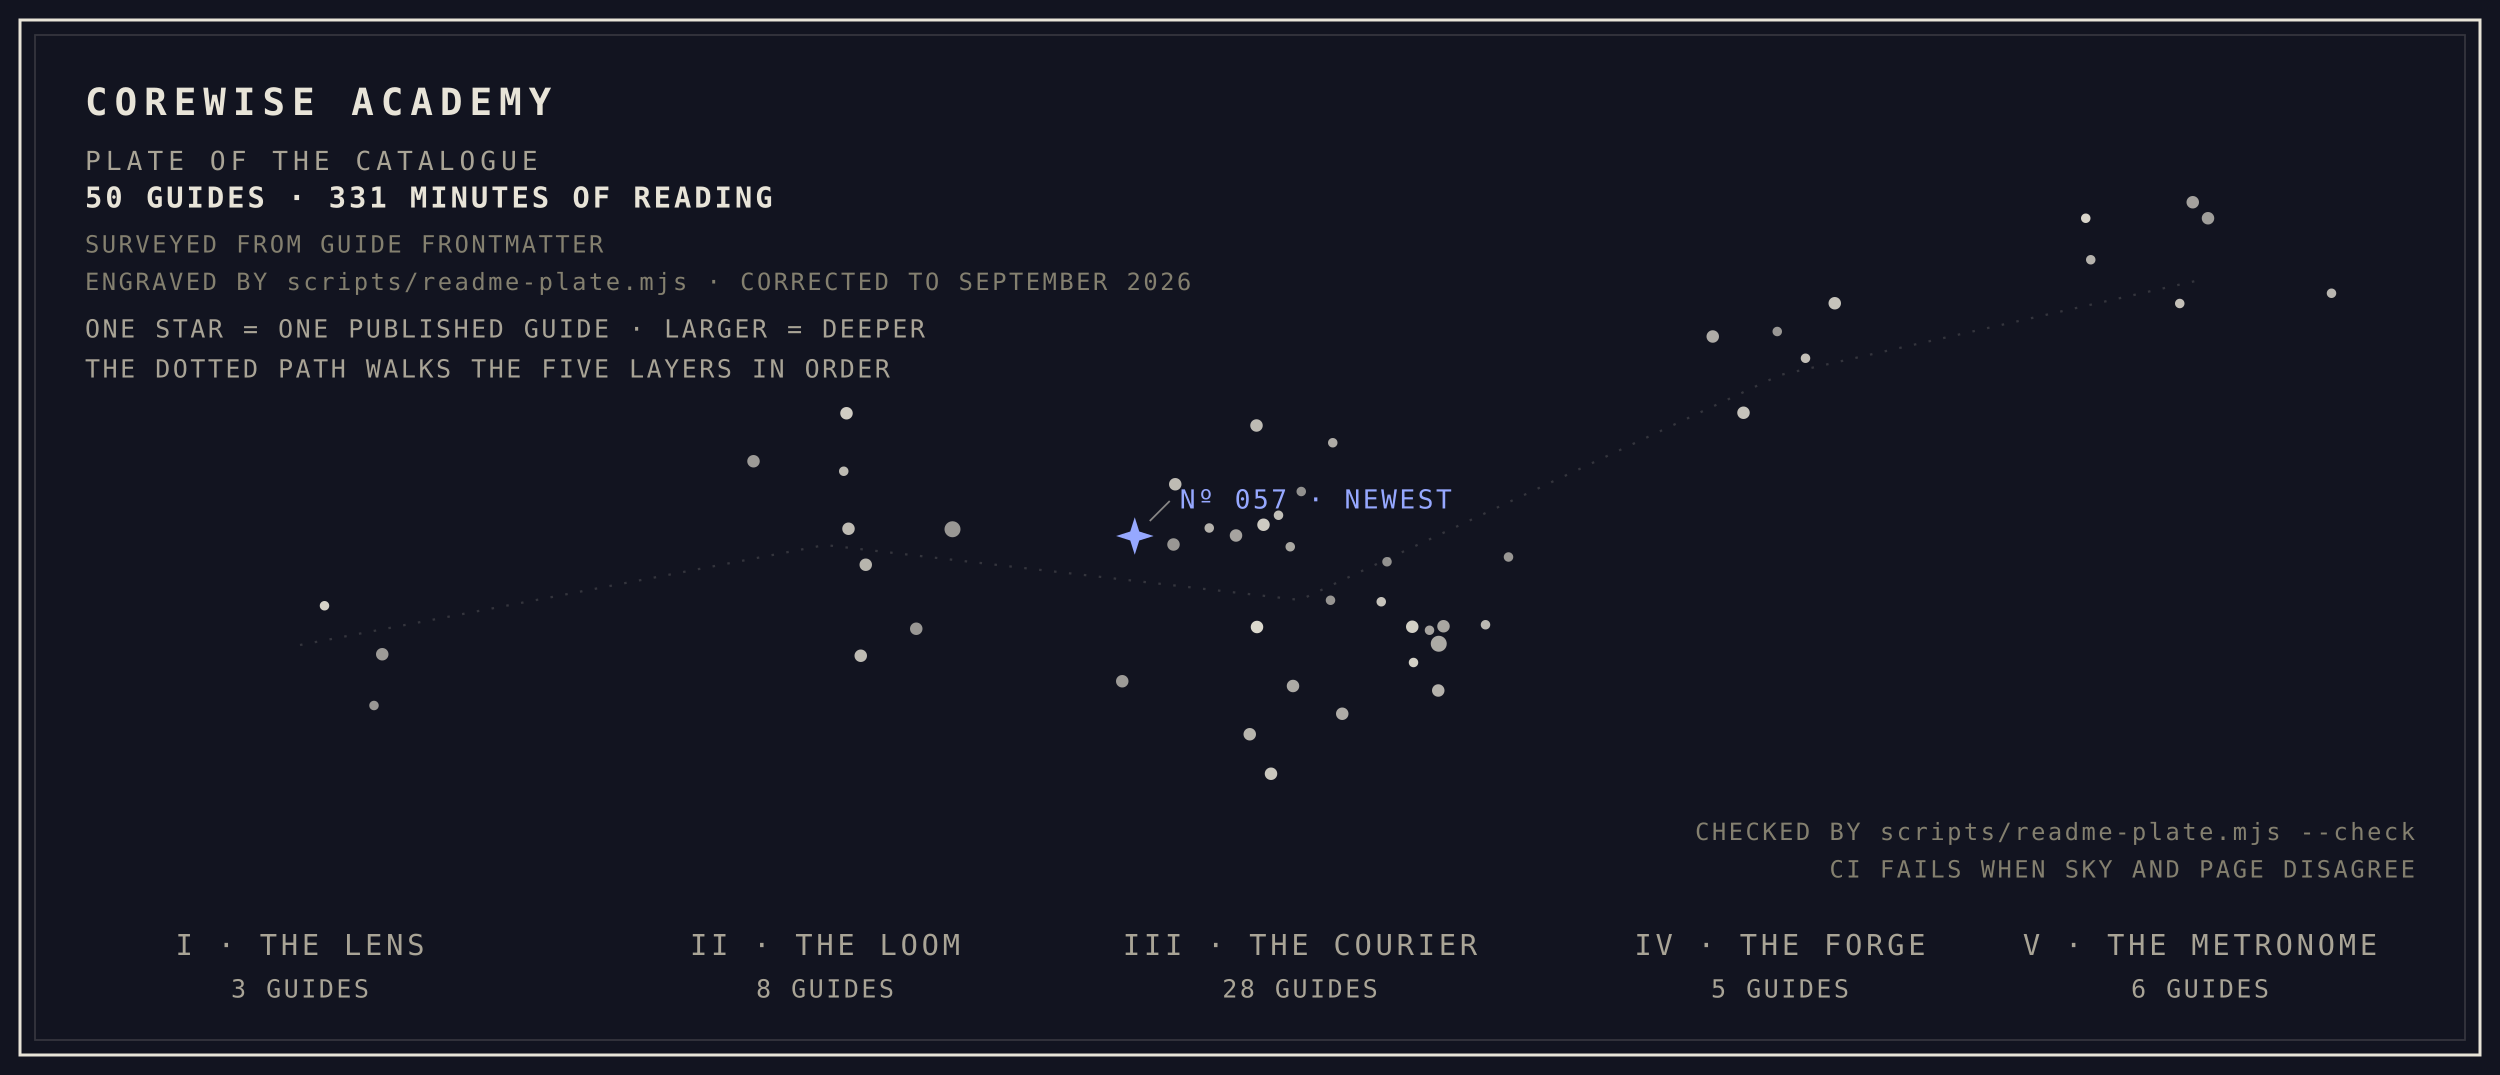
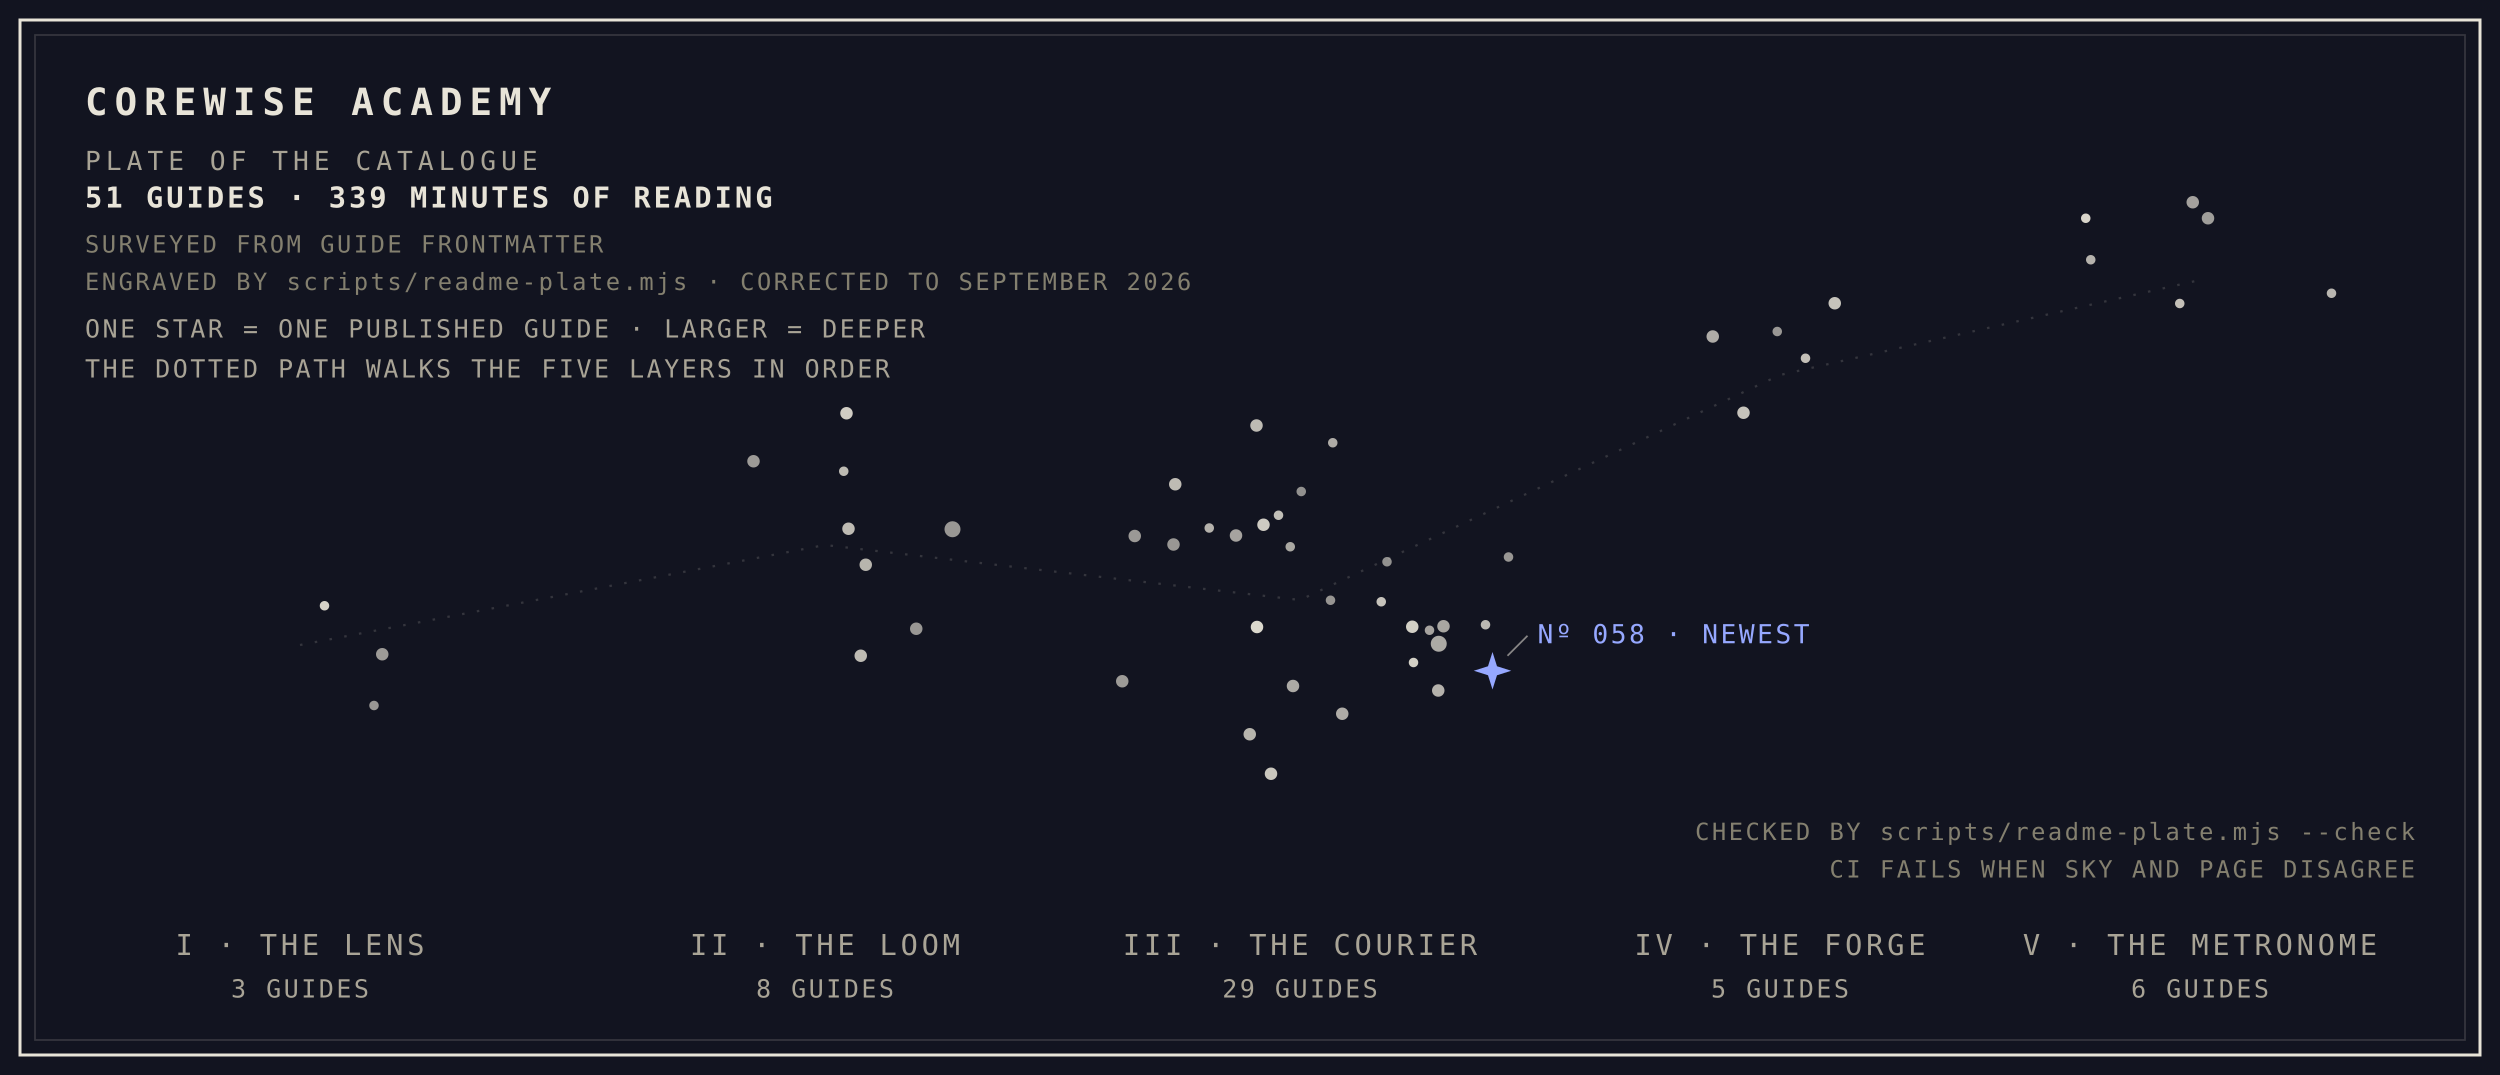
- <svg xmlns="http://www.w3.org/2000/svg" viewBox="0 0 1000 430" role="img" aria-label="Chart of the CoreWise Academy catalogue: 50 published guides as stars in five constellations, one per curriculum layer.">
+ <svg xmlns="http://www.w3.org/2000/svg" viewBox="0 0 1000 430" role="img" aria-label="Chart of the CoreWise Academy catalogue: 51 published guides as stars in five constellations, one per curriculum layer.">
  <g font-family="ui-monospace, 'IBM Plex Mono', SFMono-Regular, Menlo, monospace">
    <rect x="0" y="0" width="1000" height="430" fill="#121420" />
    <rect x="8" y="8" width="984" height="414" fill="none" stroke="#e8e4d8" stroke-width="1.2" />
    <rect x="14" y="14" width="972" height="402" fill="none" stroke="#e8e4d8" stroke-opacity="0.16" stroke-width="0.7" />
    <path d="M 120 258 L 330 218 L 520 240 L 712 150 L 880 112" fill="none" stroke="#e8e4d8" stroke-opacity="0.16" stroke-width="0.9" stroke-dasharray="1 5" />
    <circle cx="129.8" cy="242.3" r="1.9" fill="#e8e4d8" fill-opacity="0.91" />
    <circle cx="149.6" cy="282.2" r="1.9" fill="#e8e4d8" fill-opacity="0.63" />
    <circle cx="152.9" cy="261.7" r="2.5" fill="#e8e4d8" fill-opacity="0.65" />
    <text x="120" y="382" text-anchor="middle" font-size="11.5" letter-spacing="1.5" fill="#a9a496">I · THE LENS</text>
    <text x="120" y="399" text-anchor="middle" font-size="10" letter-spacing="1" fill="#a9a496">3 GUIDES</text>
    <circle cx="337.5" cy="188.5" r="1.9" fill="#e8e4d8" fill-opacity="0.8" />
    <circle cx="381" cy="211.7" r="3.2" fill="#e8e4d8" fill-opacity="0.63" />
    <circle cx="301.4" cy="184.5" r="2.5" fill="#e8e4d8" fill-opacity="0.65" />
    <circle cx="338.6" cy="165.3" r="2.5" fill="#e8e4d8" fill-opacity="0.89" />
    <circle cx="344.3" cy="262.3" r="2.5" fill="#e8e4d8" fill-opacity="0.8" />
    <circle cx="366.5" cy="251.5" r="2.5" fill="#e8e4d8" fill-opacity="0.63" />
    <circle cx="346.3" cy="225.9" r="2.5" fill="#e8e4d8" fill-opacity="0.77" />
    <circle cx="339.4" cy="211.5" r="2.5" fill="#e8e4d8" fill-opacity="0.8" />
    <text x="330" y="382" text-anchor="middle" font-size="11.5" letter-spacing="1.5" fill="#a9a496">II · THE LOOM</text>
    <text x="330" y="399" text-anchor="middle" font-size="10" letter-spacing="1" fill="#a9a496">8 GUIDES</text>
    <circle cx="575.3" cy="276.2" r="2.5" fill="#e8e4d8" fill-opacity="0.76" />
    <circle cx="469.4" cy="217.8" r="2.5" fill="#e8e4d8" fill-opacity="0.63" />
    <circle cx="564.9" cy="250.7" r="2.5" fill="#e8e4d8" fill-opacity="0.9" />
    <circle cx="516.1" cy="218.7" r="1.9" fill="#e8e4d8" fill-opacity="0.71" />
    <circle cx="448.9" cy="272.5" r="2.5" fill="#e8e4d8" fill-opacity="0.65" />
    <circle cx="536.9" cy="285.5" r="2.5" fill="#e8e4d8" fill-opacity="0.73" />
    <circle cx="552.5" cy="240.7" r="1.9" fill="#e8e4d8" fill-opacity="0.84" />
    <circle cx="505.4" cy="209.9" r="2.5" fill="#e8e4d8" fill-opacity="0.88" />
    <circle cx="517.2" cy="274.4" r="2.5" fill="#e8e4d8" fill-opacity="0.72" />
    <circle cx="483.7" cy="211.2" r="1.9" fill="#e8e4d8" fill-opacity="0.76" />
    <circle cx="533.1" cy="177.1" r="1.9" fill="#e8e4d8" fill-opacity="0.73" />
    <circle cx="571.8" cy="252.1" r="1.9" fill="#e8e4d8" fill-opacity="0.69" />
    <circle cx="494.4" cy="214.2" r="2.5" fill="#e8e4d8" fill-opacity="0.69" />
    <circle cx="520.5" cy="196.6" r="1.9" fill="#e8e4d8" fill-opacity="0.6" />
    <circle cx="575.5" cy="257.5" r="3.2" fill="#e8e4d8" fill-opacity="0.72" />
-     <path d="M12 0 L14.88 9.12 L24 12 L14.88 14.88 L12 24 L9.12 14.88 L0 12 L9.12 9.12 Z" transform="translate(446.40 206.90) scale(0.625)" fill="#96a8ff" />
+     <circle cx="453.9" cy="214.4" r="2.5" fill="#e8e4d8" fill-opacity="0.64" />
    <circle cx="532.2" cy="240.1" r="1.9" fill="#e8e4d8" fill-opacity="0.62" />
    <circle cx="470.1" cy="193.7" r="2.5" fill="#e8e4d8" fill-opacity="0.8" />
    <circle cx="502.6" cy="170.2" r="2.5" fill="#e8e4d8" fill-opacity="0.8" />
    <circle cx="499.9" cy="293.7" r="2.5" fill="#e8e4d8" fill-opacity="0.77" />
    <circle cx="508.4" cy="309.5" r="2.5" fill="#e8e4d8" fill-opacity="0.86" />
    <circle cx="511.4" cy="206.1" r="1.9" fill="#e8e4d8" fill-opacity="0.82" />
    <circle cx="603.4" cy="222.8" r="1.9" fill="#e8e4d8" fill-opacity="0.63" />
    <circle cx="502.8" cy="250.8" r="2.5" fill="#e8e4d8" fill-opacity="0.94" />
    <circle cx="577.4" cy="250.5" r="2.5" fill="#e8e4d8" fill-opacity="0.7" />
    <circle cx="565.4" cy="265" r="1.9" fill="#e8e4d8" fill-opacity="0.9" />
+     <path d="M12 0 L14.88 9.12 L24 12 L14.88 14.88 L12 24 L9.12 14.88 L0 12 L9.12 9.12 Z" transform="translate(589.50 260.80) scale(0.625)" fill="#96a8ff" />
    <circle cx="594.2" cy="249.9" r="1.9" fill="#e8e4d8" fill-opacity="0.79" />
    <circle cx="554.8" cy="224.7" r="1.9" fill="#e8e4d8" fill-opacity="0.6" />
    <text x="520" y="382" text-anchor="middle" font-size="11.5" letter-spacing="1.5" fill="#a9a496">III · THE COURIER</text>
-     <text x="520" y="399" text-anchor="middle" font-size="10" letter-spacing="1" fill="#a9a496">28 GUIDES</text>
+     <text x="520" y="399" text-anchor="middle" font-size="10" letter-spacing="1" fill="#a9a496">29 GUIDES</text>
    <circle cx="710.9" cy="132.6" r="1.9" fill="#e8e4d8" fill-opacity="0.63" />
    <circle cx="722.2" cy="143.3" r="1.9" fill="#e8e4d8" fill-opacity="0.83" />
    <circle cx="697.4" cy="165.1" r="2.5" fill="#e8e4d8" fill-opacity="0.84" />
    <circle cx="685.1" cy="134.6" r="2.5" fill="#e8e4d8" fill-opacity="0.73" />
    <circle cx="733.9" cy="121.3" r="2.5" fill="#e8e4d8" fill-opacity="0.84" />
    <text x="712" y="382" text-anchor="middle" font-size="11.5" letter-spacing="1.5" fill="#a9a496">IV · THE FORGE</text>
    <text x="712" y="399" text-anchor="middle" font-size="10" letter-spacing="1" fill="#a9a496">5 GUIDES</text>
    <circle cx="871.9" cy="121.4" r="1.9" fill="#e8e4d8" fill-opacity="0.83" />
    <circle cx="883.2" cy="87.3" r="2.5" fill="#e8e4d8" fill-opacity="0.66" />
    <circle cx="836.3" cy="103.9" r="1.9" fill="#e8e4d8" fill-opacity="0.76" />
    <circle cx="877.1" cy="80.9" r="2.5" fill="#e8e4d8" fill-opacity="0.68" />
    <circle cx="932.6" cy="117.3" r="1.9" fill="#e8e4d8" fill-opacity="0.78" />
    <circle cx="834.3" cy="87.3" r="1.9" fill="#e8e4d8" fill-opacity="0.93" />
    <text x="880" y="382" text-anchor="middle" font-size="11.5" letter-spacing="1.5" fill="#a9a496">V · THE METRONOME</text>
    <text x="880" y="399" text-anchor="middle" font-size="10" letter-spacing="1" fill="#a9a496">6 GUIDES</text>
-     <path d="M 459.9 208.4 L 467.9 200.4" stroke="#e8e4d8" stroke-opacity="0.55" stroke-width="0.7" fill="none" />
-     <text x="471.9" y="203.4" font-size="10.5" letter-spacing="1" fill="#96a8ff">Nº 057 · NEWEST</text>
+     <path d="M 603 262.3 L 611 254.3" stroke="#e8e4d8" stroke-opacity="0.55" stroke-width="0.7" fill="none" />
+     <text x="615" y="257.3" font-size="10.5" letter-spacing="1" fill="#96a8ff">Nº 058 · NEWEST</text>
    <text x="34" y="46" font-size="15" letter-spacing="2.8" fill="#e8e4d8" font-weight="600">COREWISE ACADEMY</text>
    <text x="34" y="68" font-size="10.5" letter-spacing="2" fill="#a9a496" font-weight="400">PLATE OF THE CATALOGUE</text>
-     <text x="34" y="83" font-size="11.5" letter-spacing="1.2" fill="#e8e4d8" font-weight="600">50 GUIDES · 331 MINUTES OF READING</text>
+     <text x="34" y="83" font-size="11.5" letter-spacing="1.2" fill="#e8e4d8" font-weight="600">51 GUIDES · 339 MINUTES OF READING</text>
    <text x="34" y="101" font-size="9.5" letter-spacing="1" fill="#84806f" font-weight="400">SURVEYED FROM GUIDE FRONTMATTER</text>
    <text x="34" y="116" font-size="9.5" letter-spacing="1" fill="#84806f" font-weight="400">ENGRAVED BY scripts/readme-plate.mjs · CORRECTED TO SEPTEMBER 2026</text>
    <text x="34" y="135" font-size="10" letter-spacing="1" fill="#a9a496">ONE STAR = ONE PUBLISHED GUIDE · LARGER = DEEPER</text>
    <text x="34" y="151" font-size="10" letter-spacing="1" fill="#a9a496">THE DOTTED PATH WALKS THE FIVE LAYERS IN ORDER</text>
    <text x="966" y="336" text-anchor="end" font-size="9.5" letter-spacing="1" fill="#84806f">CHECKED BY scripts/readme-plate.mjs --check</text>
    <text x="966" y="351" text-anchor="end" font-size="9.5" letter-spacing="1" fill="#84806f">CI FAILS WHEN SKY AND PAGE DISAGREE</text>
  </g>
</svg>
